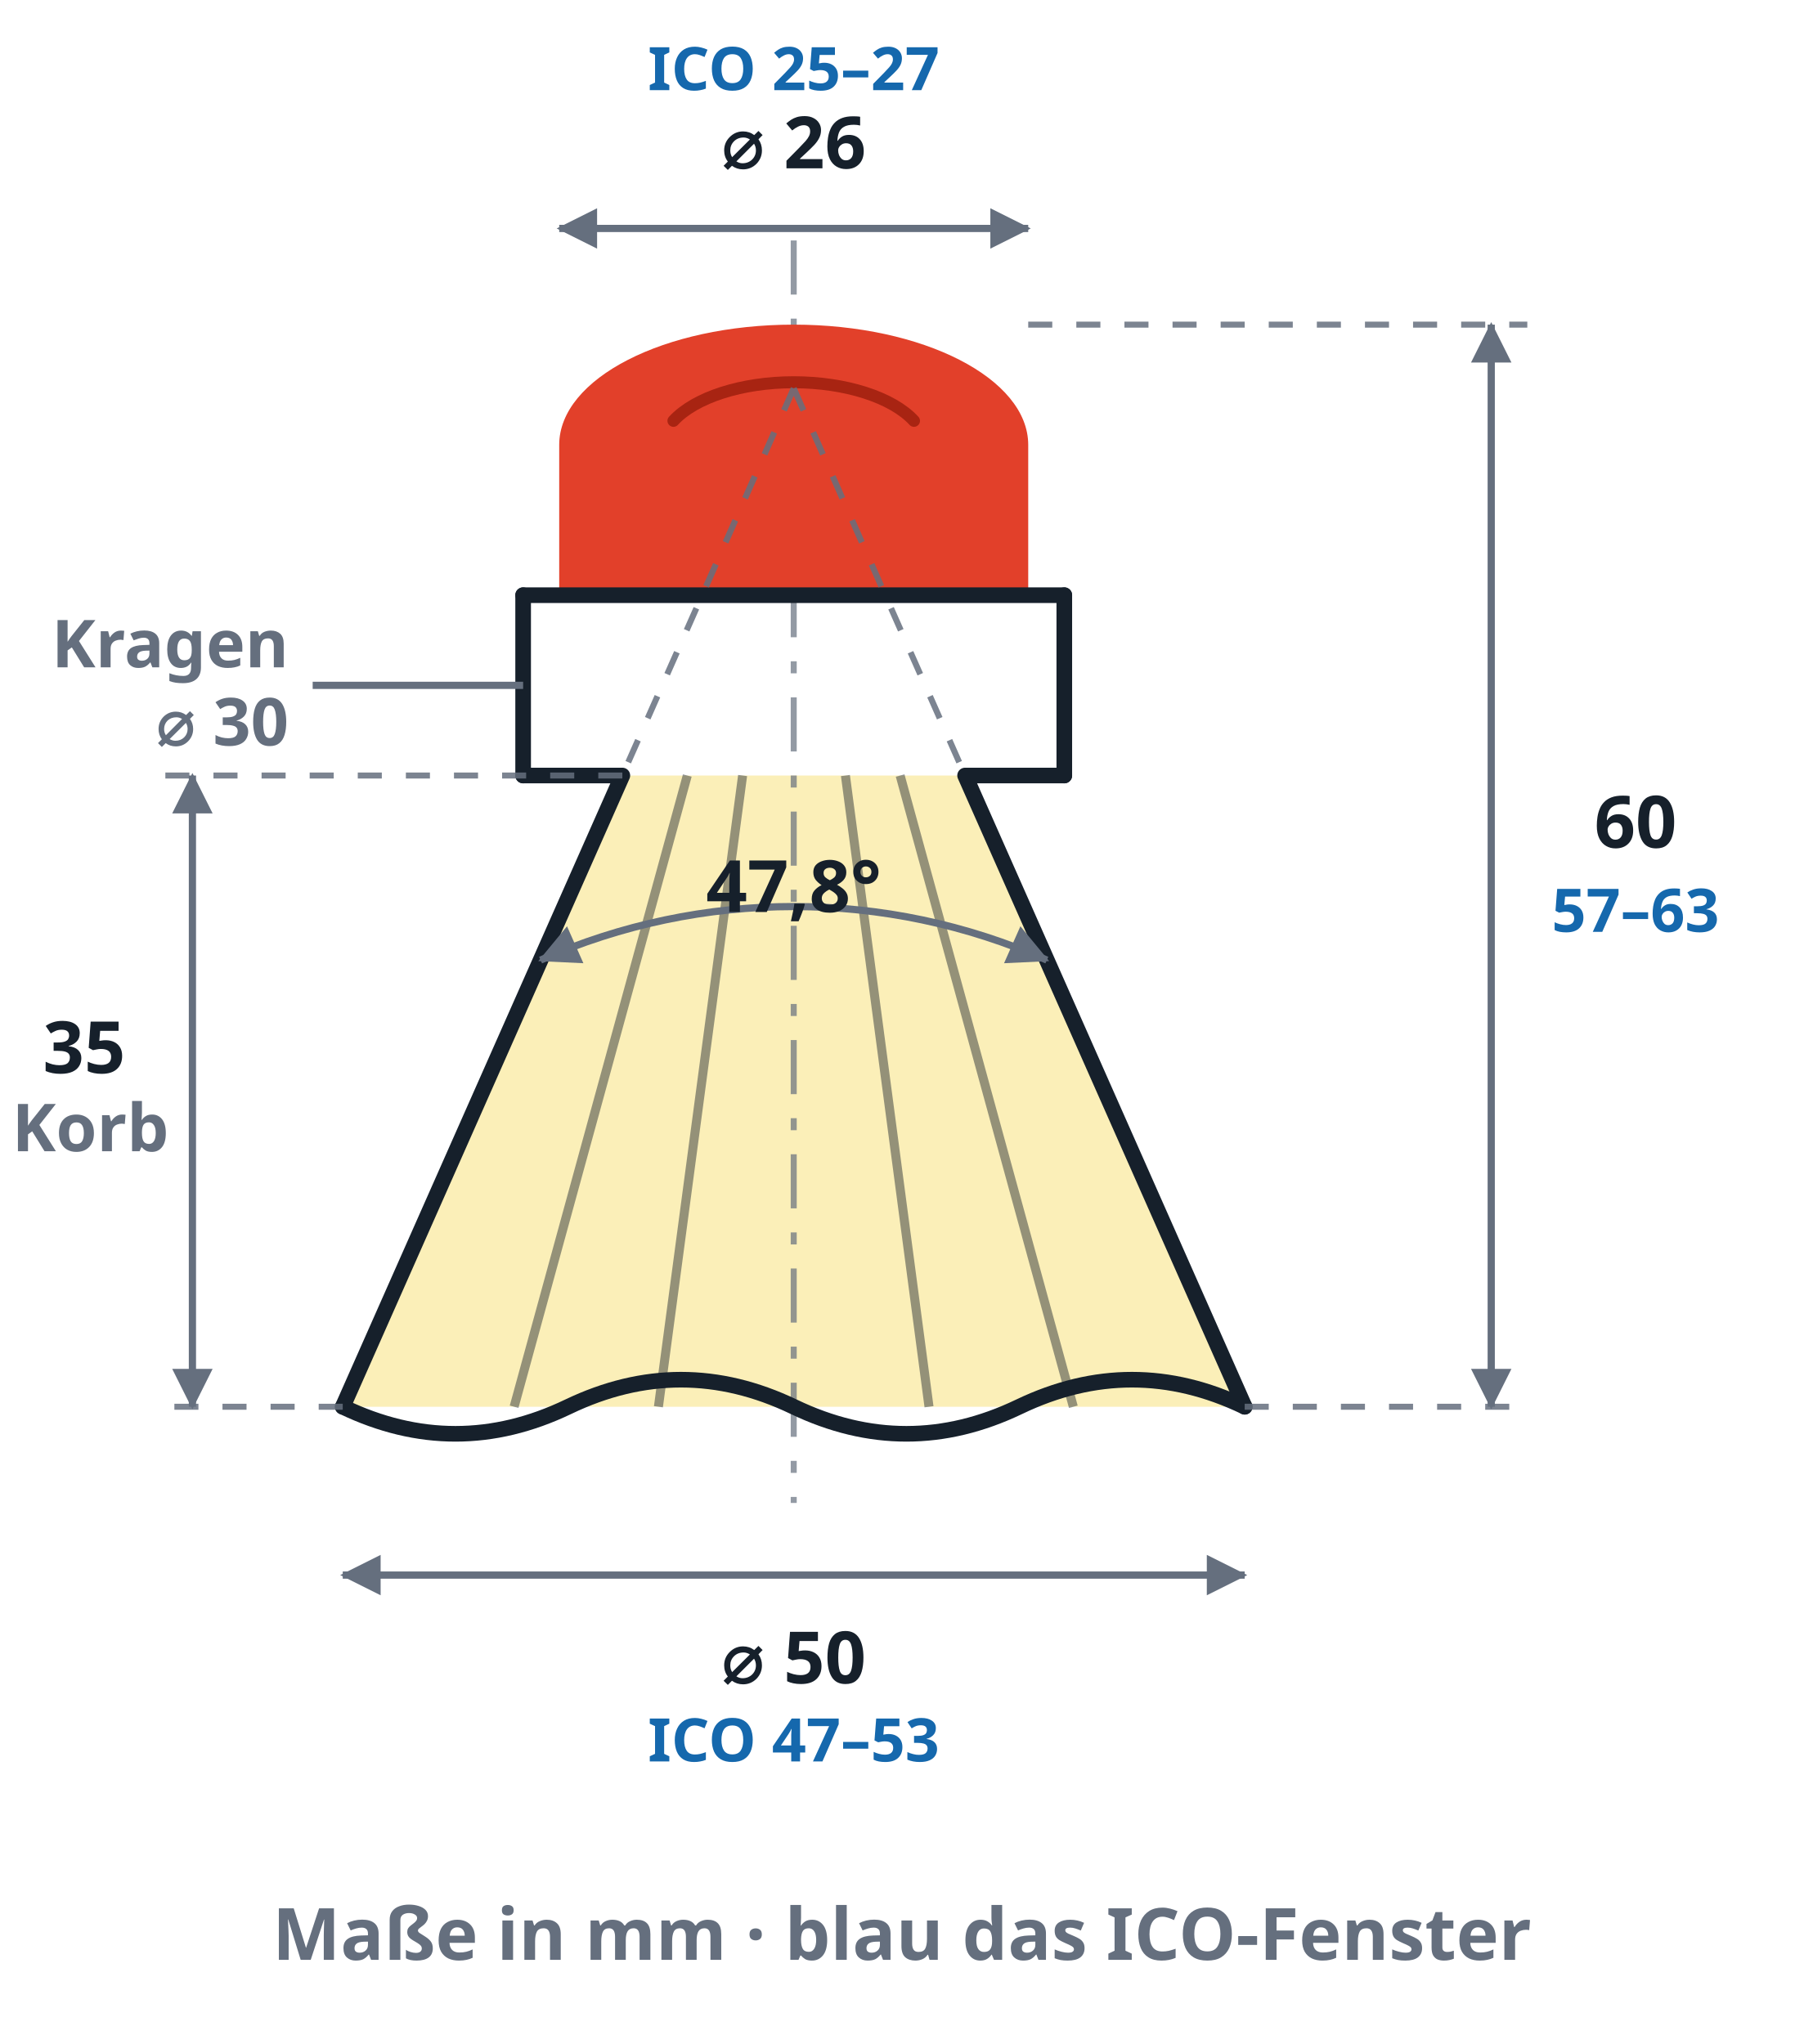
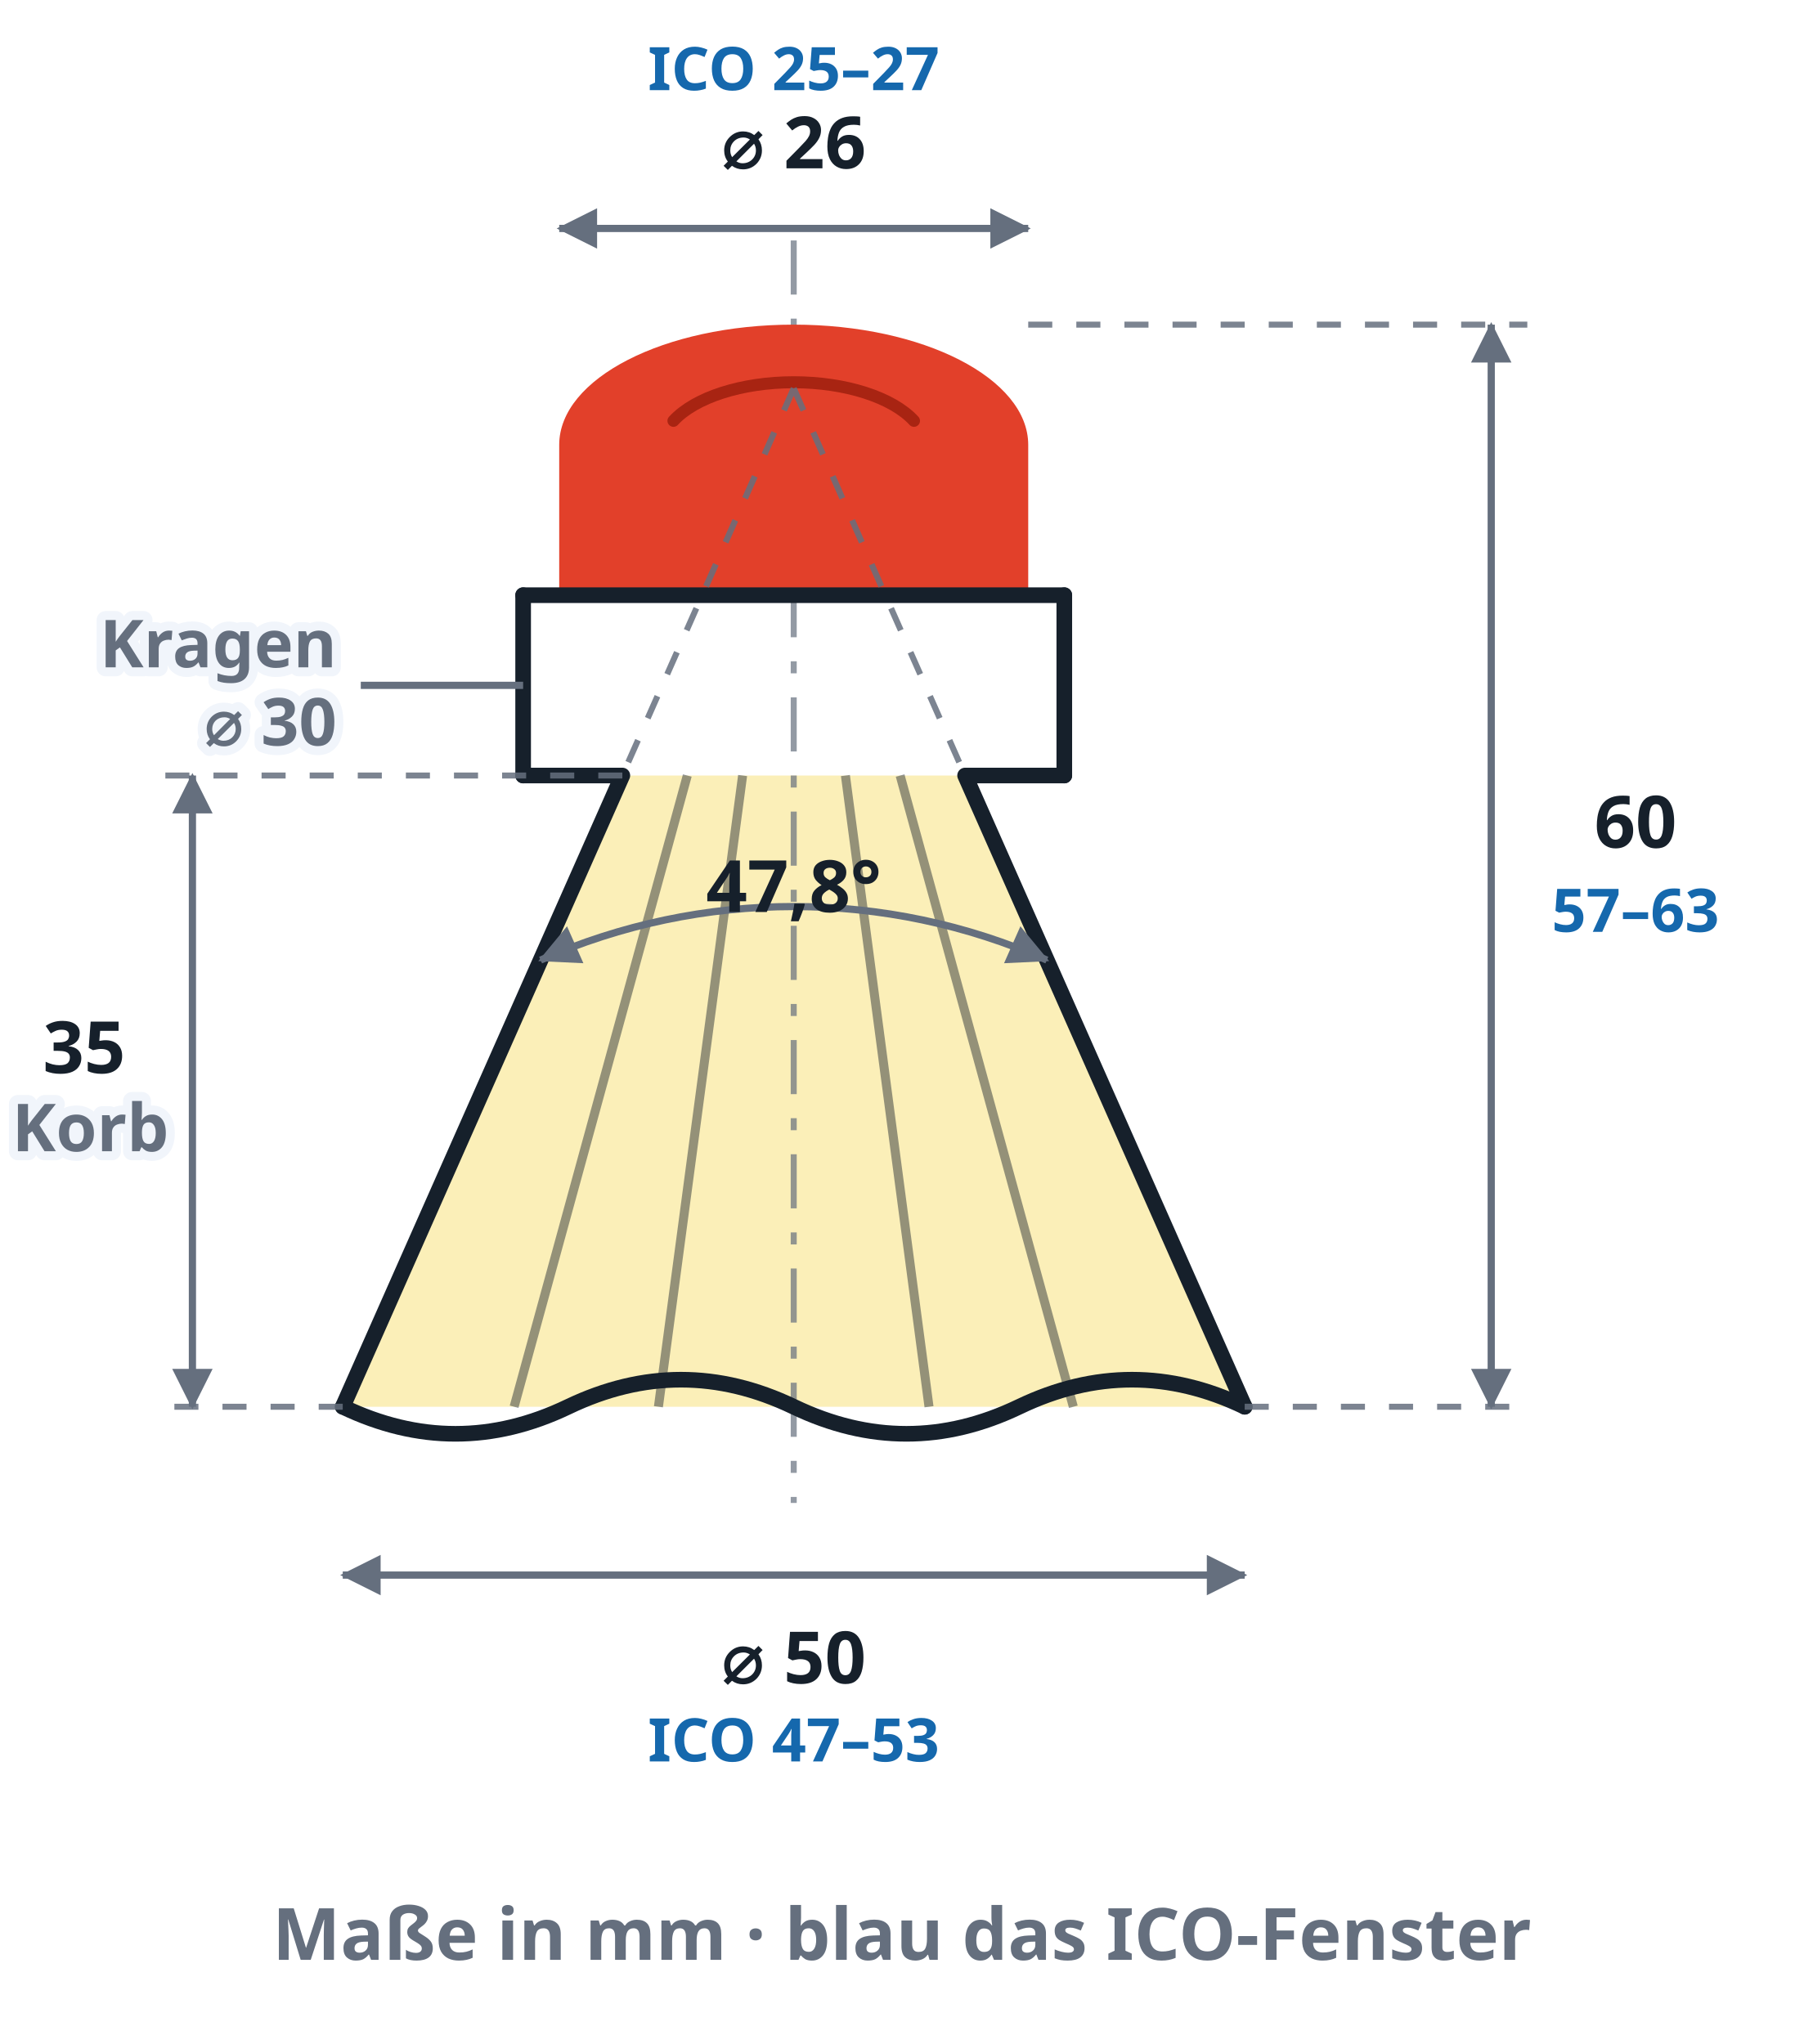
<svg xmlns="http://www.w3.org/2000/svg" viewBox="0 0 300 340" role="img" aria-label="Profil eines Speeders mit den Maßen in Millimetern: Gesamthöhe 60, Schlagkappe 26, Kragen 30 und Korböffnung 50 — jeweils mit dem zulässigen ICO-Toleranzfenster in Blau.">
  <style>
    .kontur{fill:none;stroke:var(--tinte,#16202b);stroke-width:2.6;stroke-linejoin:round;stroke-linecap:round}
    .schnitt{fill:var(--tinte,#16202b);opacity:.14}
    .kappe{fill:var(--speeder-kappe,#e2402a)}
    .kappenlinie{fill:none;stroke:var(--speeder-kappe-tief,#a82412);stroke-width:2;stroke-linecap:round}
    .stiel{fill:none;stroke:var(--tinte,#16202b);stroke-width:1.5;opacity:.45}
    .korbflaeche{fill:var(--speeder-korb,#f0c400);opacity:.28}
    .masz{fill:none;stroke:var(--tinte-3,#656f7e);stroke-width:1.2}
    .hilfslinie{fill:none;stroke:var(--tinte-3,#656f7e);stroke-width:1;stroke-dasharray:4 4;opacity:.85}
    .achse{fill:none;stroke:var(--tinte-3,#656f7e);stroke-width:1;stroke-dasharray:9 4 2 4;opacity:.7}
    .pfeil{fill:var(--tinte-3,#656f7e)}
    .maszzahl{fill:var(--tinte,#16202b);font:700 12px/1 system-ui,sans-serif;text-anchor:middle}
    .ico{fill:var(--primaer-tief,#1568ad);font:600 10px/1 system-ui,sans-serif;text-anchor:middle}
-     .teil{fill:var(--tinte-3,#656f7e);font:600 11px/1 system-ui,sans-serif}
-     .teilr{fill:var(--tinte-3,#656f7e);font:600 11px/1 system-ui,sans-serif;text-anchor:end}
+     .teil{fill:var(--tinte-3,#656f7e);font:600 11px/1 system-ui,sans-serif;paint-order:stroke;stroke:var(--flaeche-2,#f1f5fb);stroke-width:3;stroke-linejoin:round}
+     .teilr{fill:var(--tinte-3,#656f7e);font:600 11px/1 system-ui,sans-serif;text-anchor:end;paint-order:stroke;stroke:var(--flaeche-2,#f1f5fb);stroke-width:3;stroke-linejoin:round}
    .st{fill:var(--tinte-3,#656f7e);font:600 12px/1 system-ui,sans-serif;text-anchor:middle}
  </style>
  <defs>
    <marker id="mp" viewBox="0 0 10 10" markerWidth="7" markerHeight="7" refX="8.5" refY="5" orient="auto">
      <path d="M1,1 L9,5 L1,9 Z" class="pfeil" />
    </marker>
    <marker id="mp2" viewBox="0 0 10 10" markerWidth="7" markerHeight="7" refX="8.5" refY="5" orient="auto-start-reverse">
      <path d="M1,1 L9,5 L1,9 Z" class="pfeil" />
    </marker>
  </defs>
  <path class="korbflaeche" d="M103.5,129 L57,234 L207,234 L160.5,129 Z" />
  <path class="stiel" d="M114.3,129 L85.5,234" />
  <path class="stiel" d="M123.5,129 L109.5,234" />
  <path class="stiel" d="M140.6,129 L154.5,234" />
  <path class="stiel" d="M149.7,129 L178.5,234" />
  <path class="achse" d="M132,40 L132,250" />
  <path class="kappe" d="M93,99 L93,74 A39,20 0 0 1 171,74 L171,99 Z" />
  <path class="kappenlinie" d="M112,70 A22,11 0 0 1 152,70" />
  <path class="kontur" d="M87,99 L87,129 M177,99 L177,129" />
  <path class="kontur" d="M87,99 L177,99" />
  <path class="kontur" d="M87,129 L103.5,129 L57,234" />
  <path class="kontur" d="M177,129 L160.5,129 L207,234" />
  <path class="kontur" d="M57,234 q 18.75,9 37.5,0 q 18.75,-9 37.5,0 q 18.75,9 37.5,0 q 18.75,-9 37.5,0" />
  <path class="hilfslinie" d="M132,64.6 L103.5,129 M132,64.6 L160.5,129" />
  <path class="masz" d="M89.9,159.7 A104,104 0 0 1 174.1,159.7" marker-start="url(#mp2)" marker-end="url(#mp)" />
  <text class="maszzahl" x="132" y="151.7">47,8°</text>
  <path class="hilfslinie" d="M171,54 L254,54" />
  <path class="hilfslinie" d="M207,234 L254,234" />
  <path class="masz" d="M248,54 L248,234" marker-start="url(#mp2)" marker-end="url(#mp)" />
  <text class="maszzahl" x="272" y="141">60</text>
  <text class="ico" x="272" y="155">57–63</text>
  <path class="masz" d="M93,38 L171,38" marker-start="url(#mp2)" marker-end="url(#mp)" />
  <text class="maszzahl" x="132" y="28">⌀ 26</text>
  <text class="ico" x="132" y="15">ICO 25–27</text>
  <path class="masz" d="M57,262 L207,262" marker-start="url(#mp2)" marker-end="url(#mp)" />
  <text class="maszzahl" x="132" y="280">⌀ 50</text>
  <text class="ico" x="132" y="293">ICO 47–53</text>
-   <path class="masz" d="M87,114 L52,114" />
-   <text class="teilr" x="48" y="111">Kragen</text>
-   <text class="teilr" x="48" y="124">⌀ 30</text>
+   <path class="masz" d="M87,114 L60,114" />
+   <text class="teilr" x="56" y="111">Kragen</text>
+   <text class="teilr" x="56" y="124">⌀ 30</text>
  <path class="hilfslinie" d="M103.5,129 L26,129" />
  <path class="hilfslinie" d="M57,234 L26,234" />
  <path class="masz" d="M32,129 L32,234" marker-start="url(#mp2)" marker-end="url(#mp)" />
  <text class="maszzahl" x="14" y="178.5">35</text>
  <text class="teil" x="2" y="191.5">Korb</text>
  <text class="st" x="150" y="326">Maße in mm · blau das ICO-Fenster</text>
</svg>
